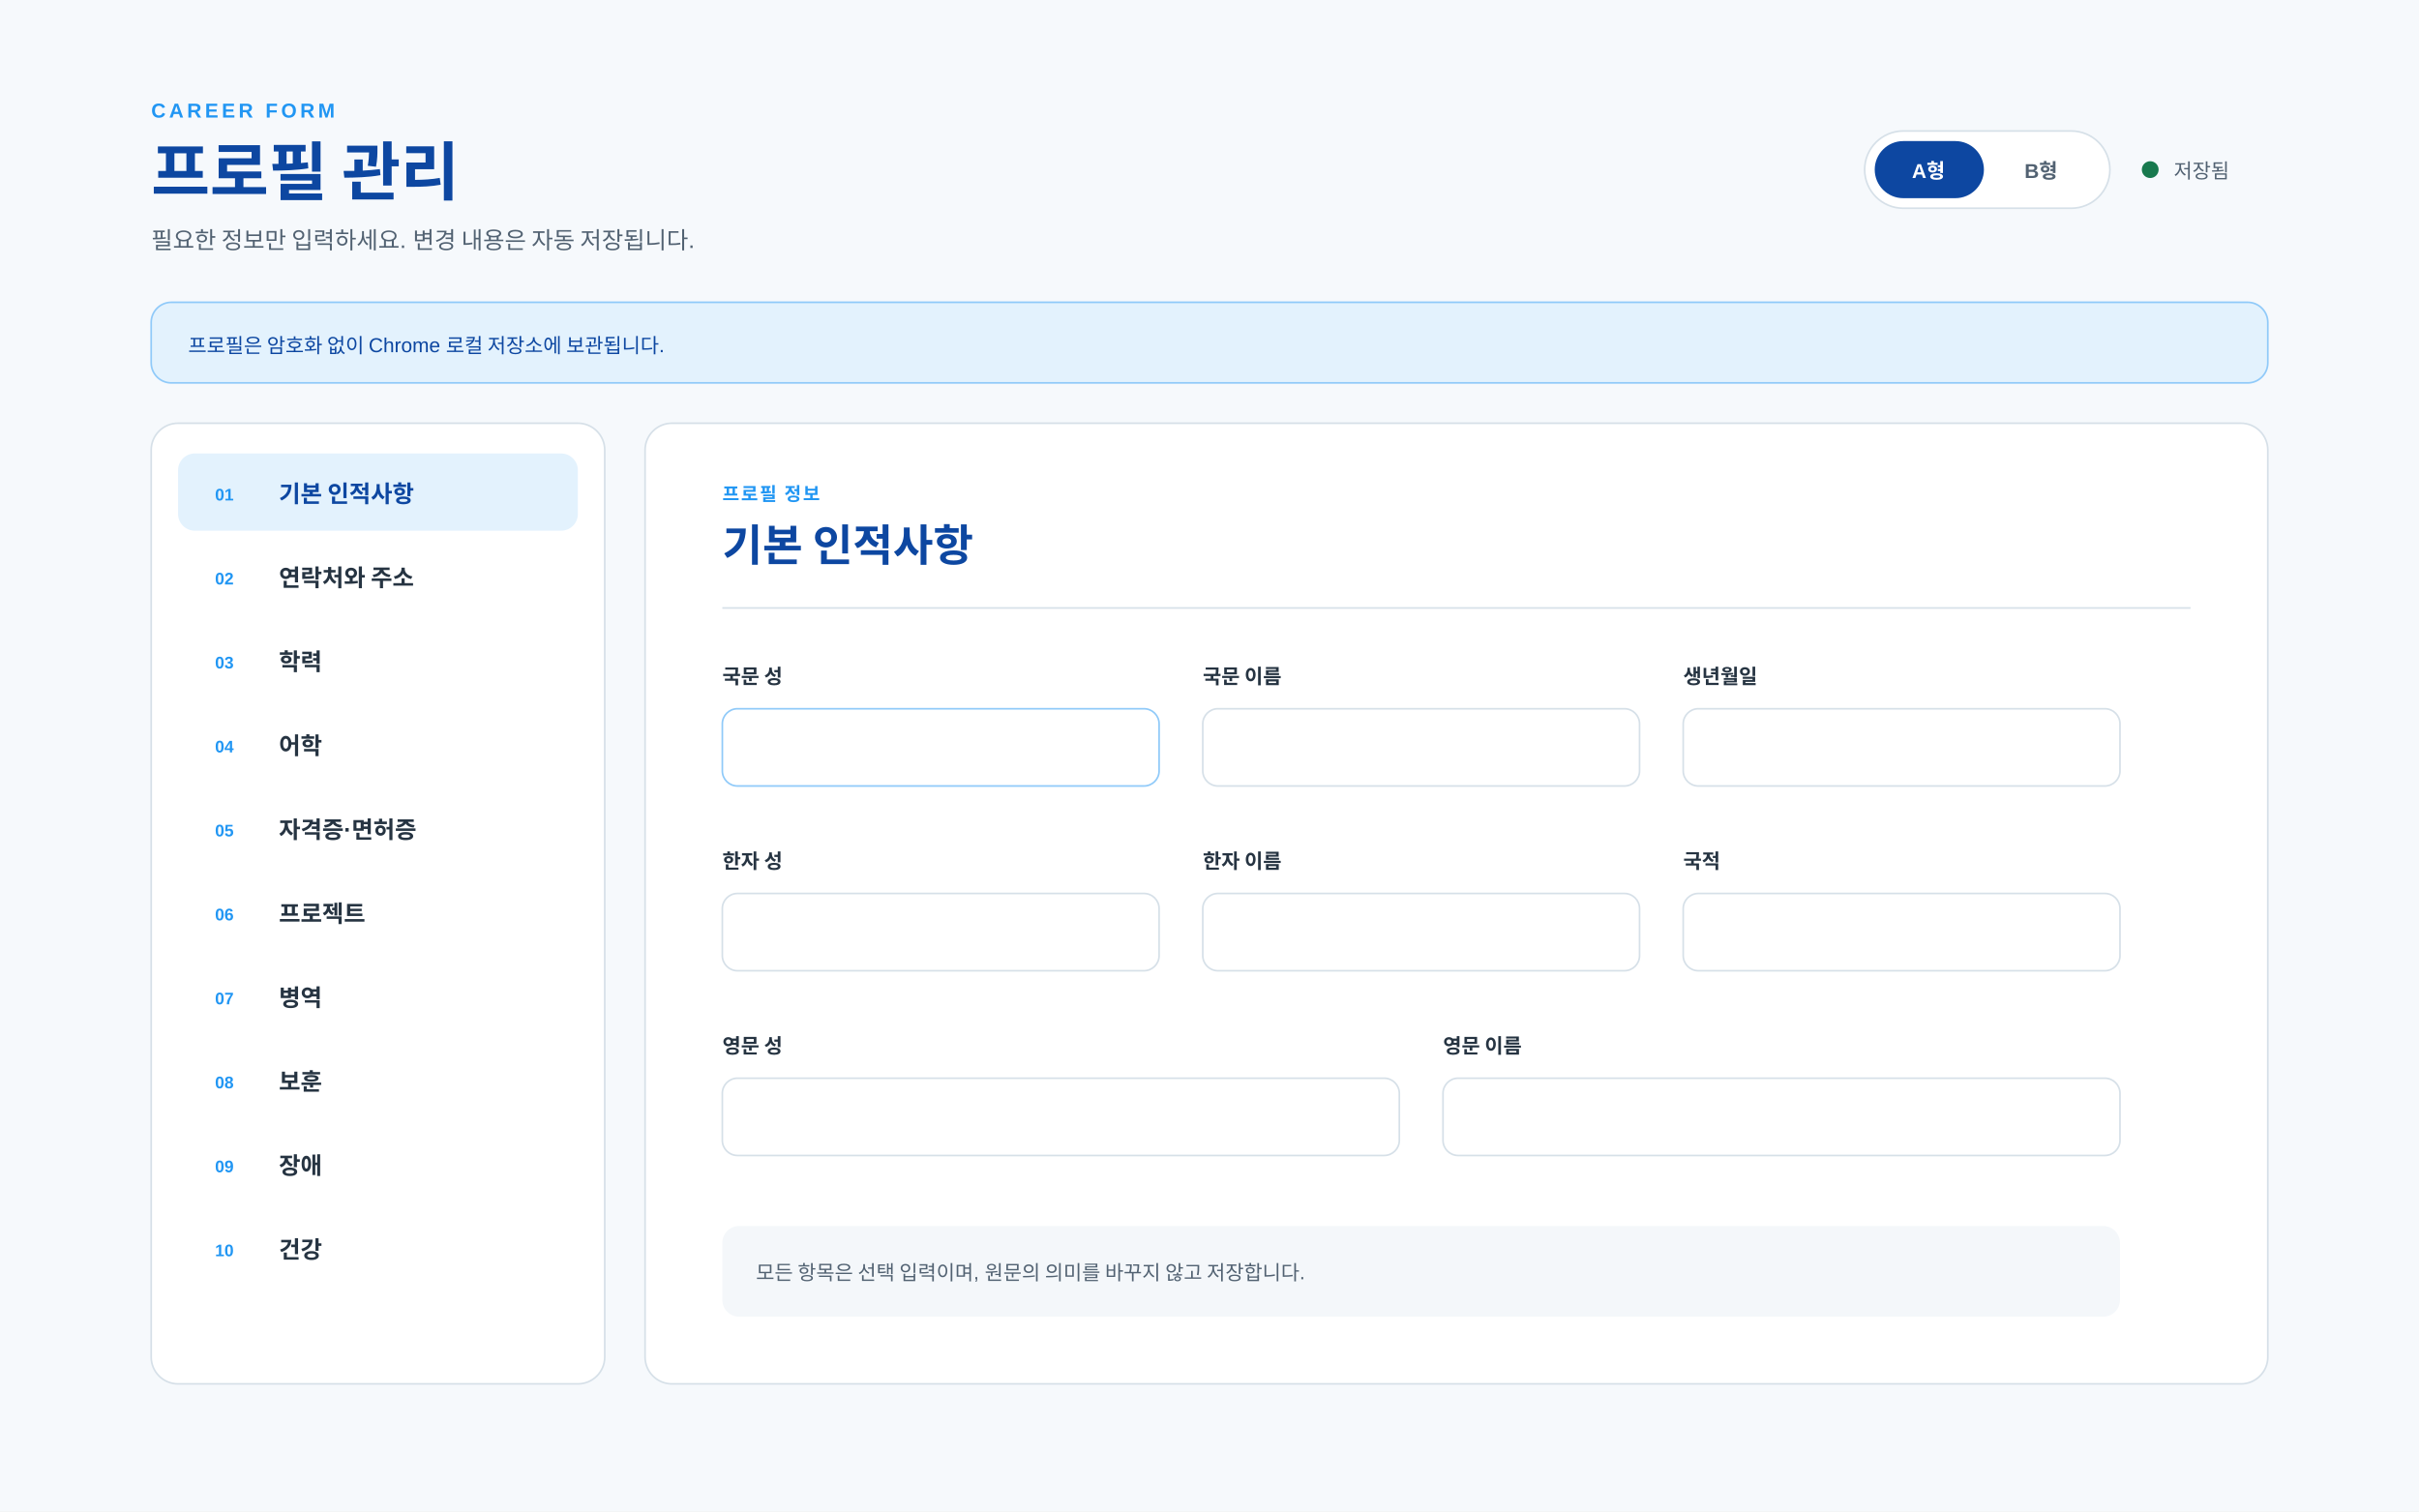
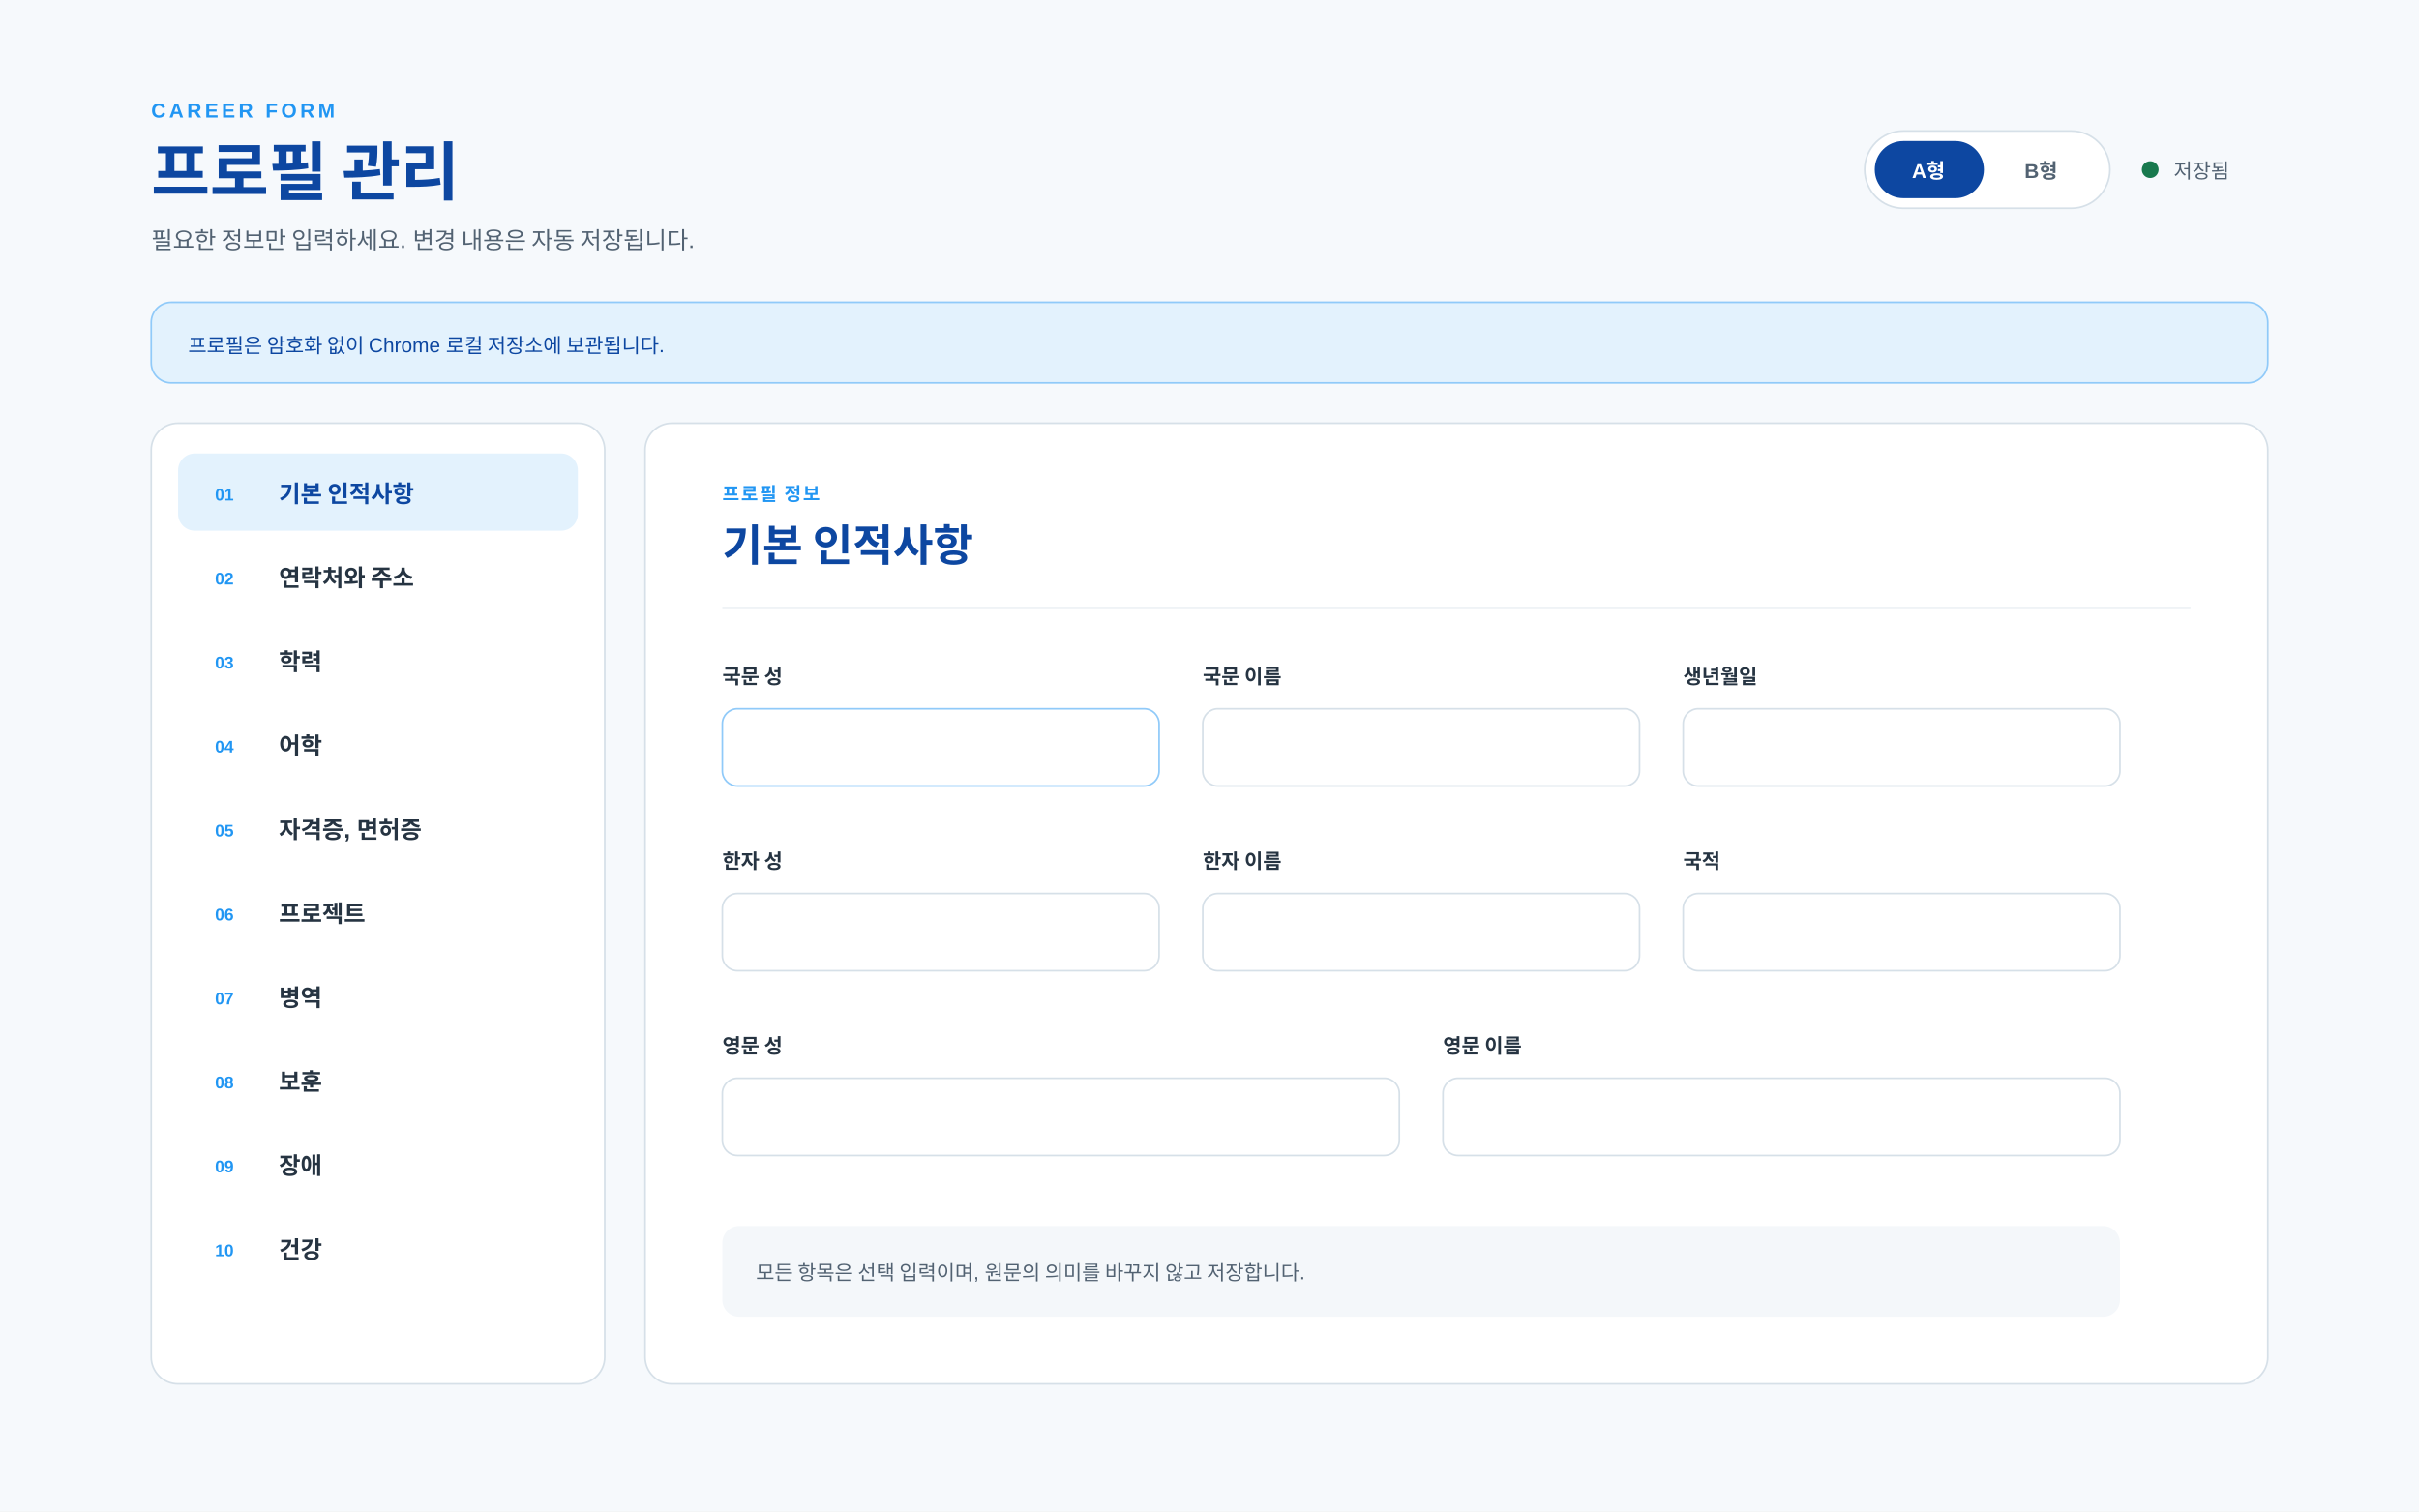
<svg xmlns="http://www.w3.org/2000/svg" width="1440" height="900" viewBox="0 0 1440 900" role="img" aria-labelledby="title desc">
  <style>text { font-family: "Pretendard Variable", Pretendard, Arial, sans-serif; }</style>
  <rect width="1440" height="900" fill="#F6F9FC" />
  <text x="90" y="70" fill="#2196F3" font-family="Arial,sans-serif" font-size="12" font-weight="700" letter-spacing="2">CAREER FORM</text>
  <text x="90" y="116" fill="#0D47A1" font-family="Arial,sans-serif" font-size="38" font-weight="700">프로필 관리</text>
  <text x="90" y="148" fill="#526272" font-family="Arial,sans-serif" font-size="14">필요한 정보만 입력하세요. 변경 내용은 자동 저장됩니다.</text>
  <rect x="1110" y="78" width="146" height="46" rx="23" fill="#FFFFFF" stroke="#D6E0E8" />
  <rect x="1116" y="84" width="65" height="34" rx="17" fill="#0D47A1" />
  <text x="1148" y="106" text-anchor="middle" fill="#FFFFFF" font-family="Arial,sans-serif" font-size="12" font-weight="700">A형</text>
  <text x="1215" y="106" text-anchor="middle" fill="#526272" font-family="Arial,sans-serif" font-size="12" font-weight="700">B형</text>
  <circle cx="1280" cy="101" r="5" fill="#18794E" />
  <text x="1294" y="106" fill="#526272" font-family="Arial,sans-serif" font-size="12">저장됨</text>
  <rect x="90" y="180" width="1260" height="48" rx="12" fill="#E3F2FD" stroke="#90CAF9" />
  <text x="112" y="210" fill="#0D47A1" font-family="Arial,sans-serif" font-size="12">프로필은 암호화 없이 Chrome 로컬 저장소에 보관됩니다.</text>
  <rect x="90" y="252" width="270" height="572" rx="16" fill="#FFFFFF" stroke="#D6E0E8" />
  <g font-family="Arial,sans-serif" font-size="14" font-weight="700">
    <rect x="106" y="270" width="238" height="46" rx="10" fill="#E3F2FD" />
    <text x="128" y="298" fill="#2196F3" font-size="10">01</text>
    <text x="166" y="299" fill="#0D47A1">기본 인적사항</text>
    <text x="128" y="348" fill="#2196F3" font-size="10">02</text>
    <text x="166" y="349" fill="#263442">연락처와 주소</text>
    <text x="128" y="398" fill="#2196F3" font-size="10">03</text>
    <text x="166" y="399" fill="#263442">학력</text>
    <text x="128" y="448" fill="#2196F3" font-size="10">04</text>
    <text x="166" y="449" fill="#263442">어학</text>
    <text x="128" y="498" fill="#2196F3" font-size="10">05</text>
-     <text x="166" y="499" fill="#263442">자격증·면허증</text>
+     <text x="166" y="499" fill="#263442">자격증, 면허증</text>
    <text x="128" y="548" fill="#2196F3" font-size="10">06</text>
    <text x="166" y="549" fill="#263442">프로젝트</text>
    <text x="128" y="598" fill="#2196F3" font-size="10">07</text>
    <text x="166" y="599" fill="#263442">병역</text>
    <text x="128" y="648" fill="#2196F3" font-size="10">08</text>
    <text x="166" y="649" fill="#263442">보훈</text>
    <text x="128" y="698" fill="#2196F3" font-size="10">09</text>
    <text x="166" y="699" fill="#263442">장애</text>
    <text x="128" y="748" fill="#2196F3" font-size="10">10</text>
    <text x="166" y="749" fill="#263442">건강</text>
  </g>
  <rect x="384" y="252" width="966" height="572" rx="16" fill="#FFFFFF" stroke="#D6E0E8" />
  <text x="430" y="298" fill="#2196F3" font-family="Arial,sans-serif" font-size="11" font-weight="700" letter-spacing="1">프로필 정보</text>
  <text x="430" y="334" fill="#0D47A1" font-family="Arial,sans-serif" font-size="26" font-weight="700">기본 인적사항</text>
  <line x1="430" y1="362" x2="1304" y2="362" stroke="#D6E0E8" />
  <g font-family="Arial,sans-serif">
    <text x="430" y="407" fill="#263442" font-size="12" font-weight="700">국문 성</text>
    <rect x="430" y="422" width="260" height="46" rx="9" fill="#FFFFFF" stroke="#90CAF9" />
    <text x="716" y="407" fill="#263442" font-size="12" font-weight="700">국문 이름</text>
    <rect x="716" y="422" width="260" height="46" rx="9" fill="#FFFFFF" stroke="#D6E0E8" />
    <text x="1002" y="407" fill="#263442" font-size="12" font-weight="700">생년월일</text>
    <rect x="1002" y="422" width="260" height="46" rx="9" fill="#FFFFFF" stroke="#D6E0E8" />
    <text x="430" y="517" fill="#263442" font-size="12" font-weight="700">한자 성</text>
    <rect x="430" y="532" width="260" height="46" rx="9" fill="#FFFFFF" stroke="#D6E0E8" />
    <text x="716" y="517" fill="#263442" font-size="12" font-weight="700">한자 이름</text>
    <rect x="716" y="532" width="260" height="46" rx="9" fill="#FFFFFF" stroke="#D6E0E8" />
    <text x="1002" y="517" fill="#263442" font-size="12" font-weight="700">국적</text>
    <rect x="1002" y="532" width="260" height="46" rx="9" fill="#FFFFFF" stroke="#D6E0E8" />
    <text x="430" y="627" fill="#263442" font-size="12" font-weight="700">영문 성</text>
    <rect x="430" y="642" width="403" height="46" rx="9" fill="#FFFFFF" stroke="#D6E0E8" />
    <text x="859" y="627" fill="#263442" font-size="12" font-weight="700">영문 이름</text>
    <rect x="859" y="642" width="403" height="46" rx="9" fill="#FFFFFF" stroke="#D6E0E8" />
  </g>
  <rect x="430" y="730" width="832" height="54" rx="10" fill="#F4F7FA" />
  <text x="450" y="762" fill="#526272" font-family="Arial,sans-serif" font-size="12">모든 항목은 선택 입력이며, 원문의 의미를 바꾸지 않고 저장합니다.</text>
</svg>
